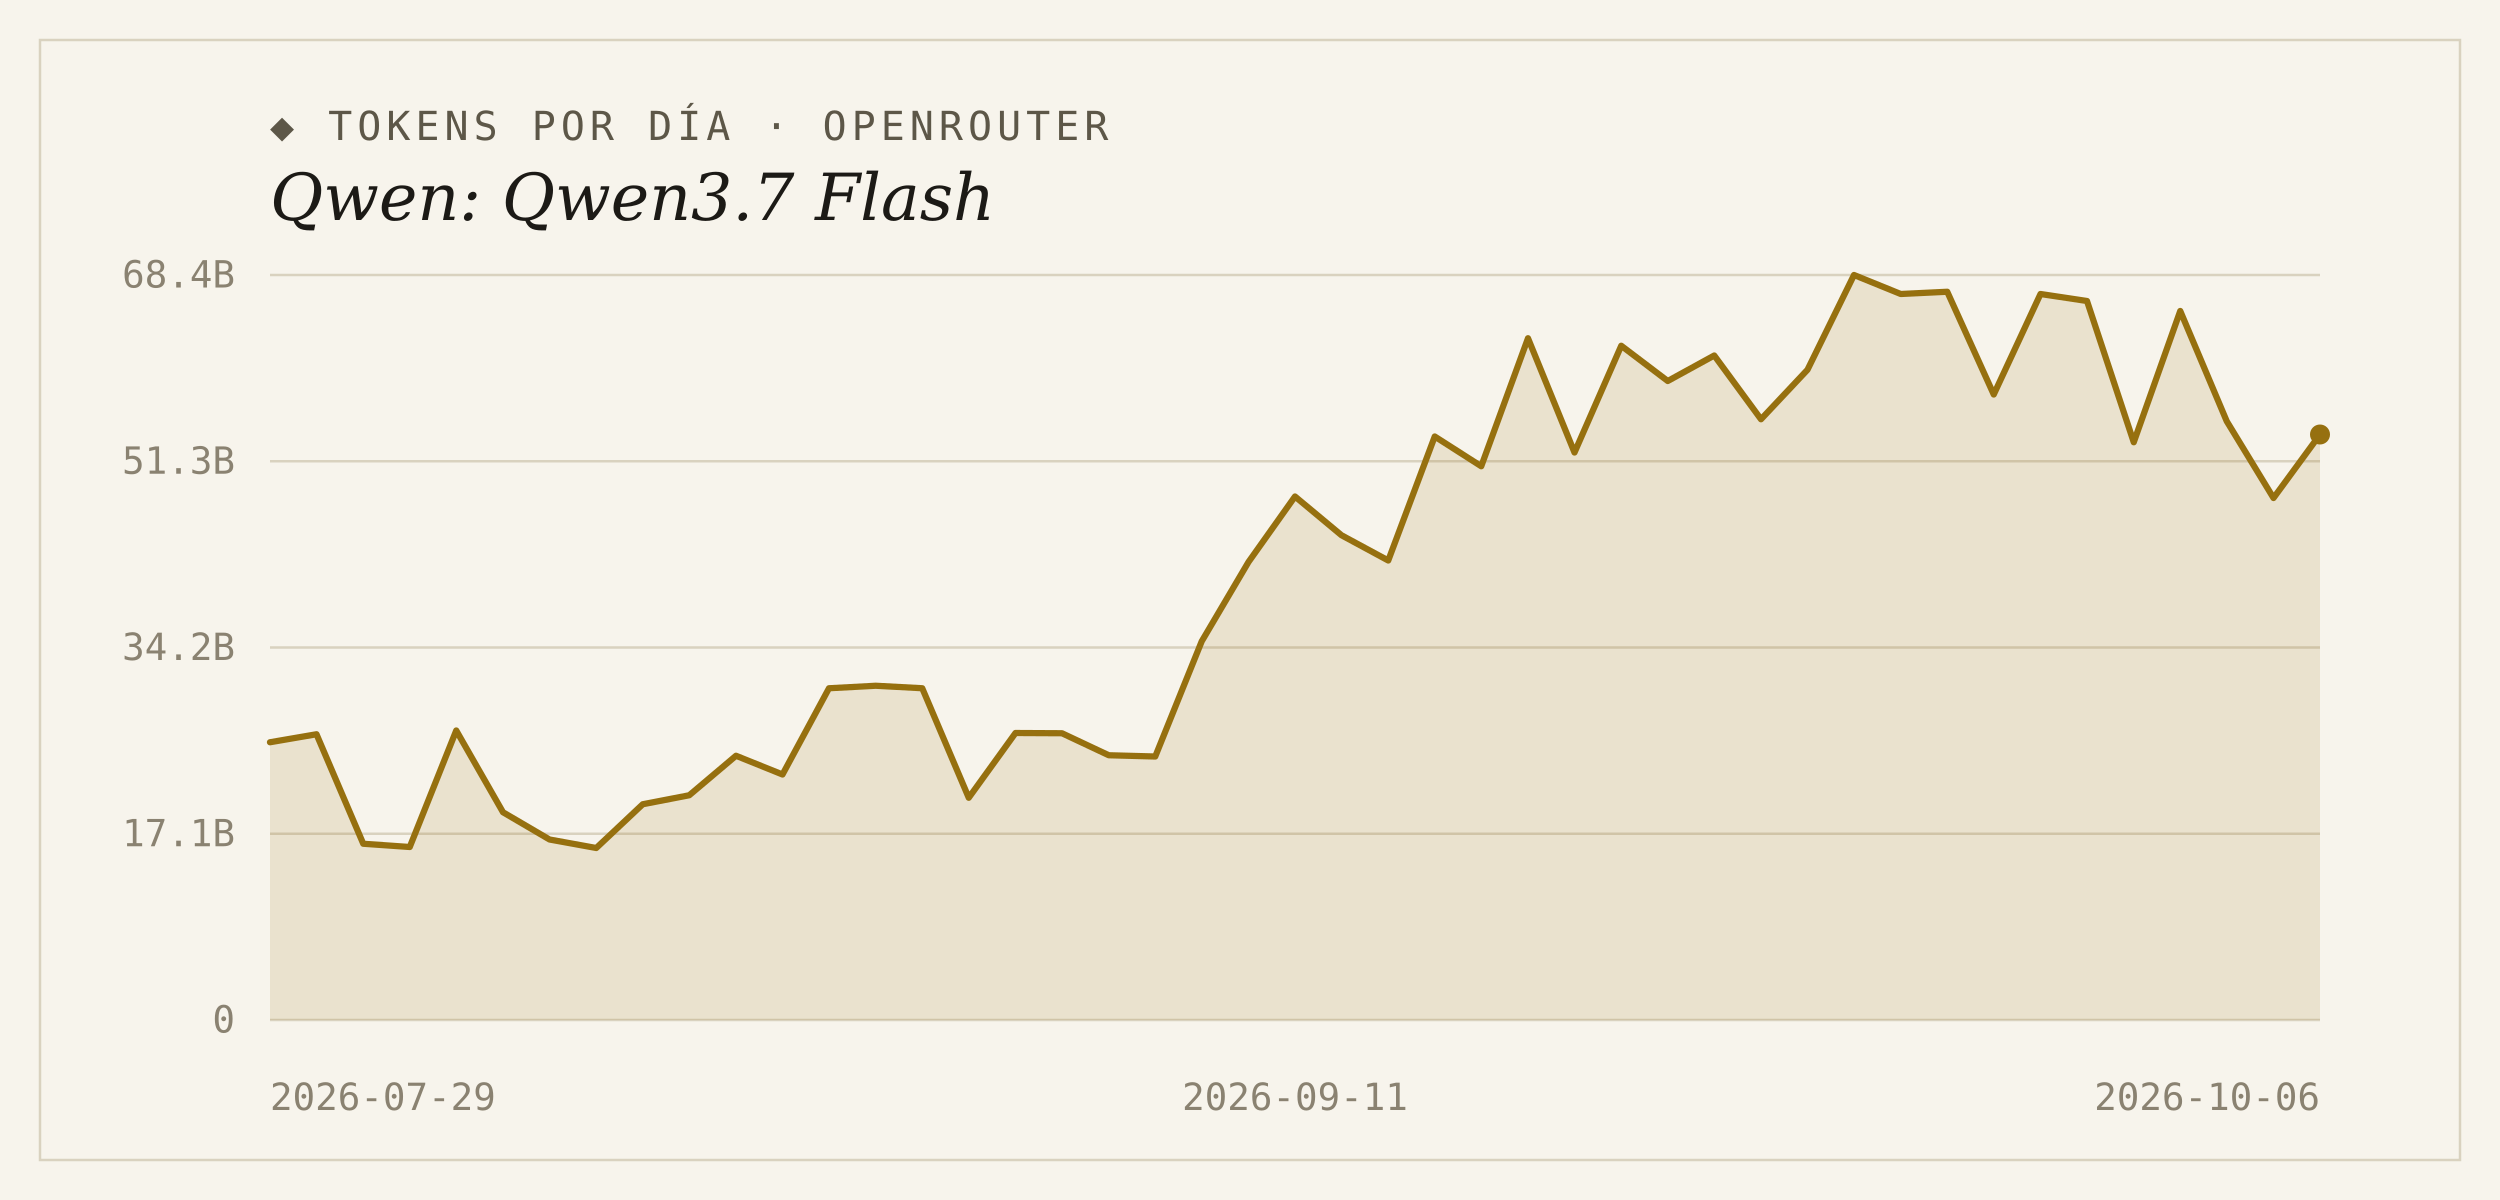
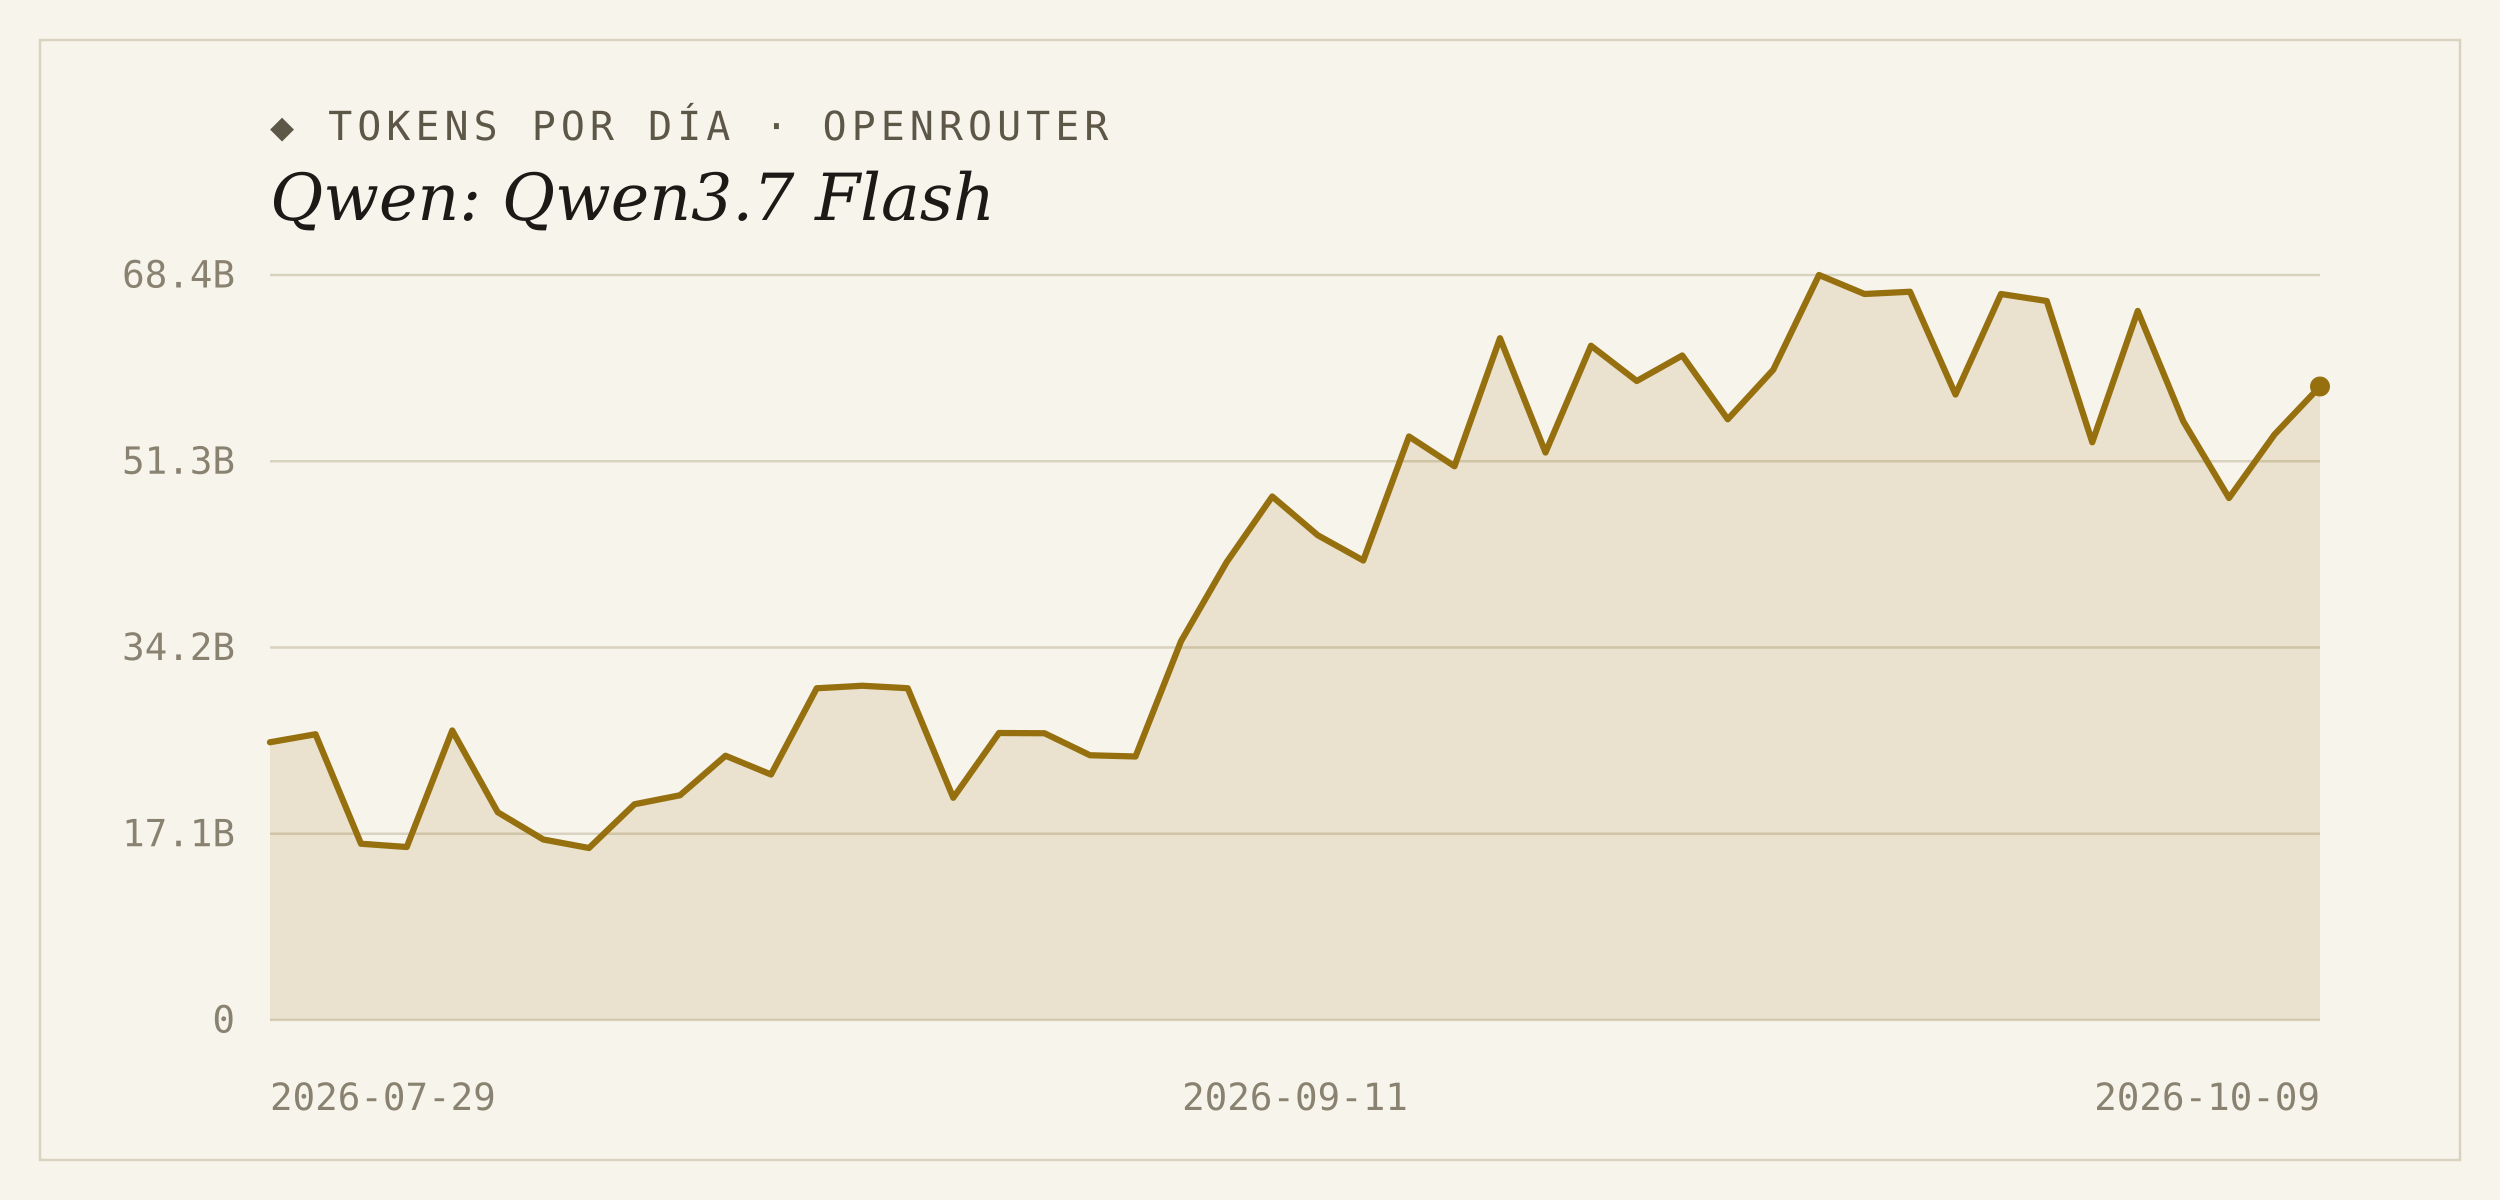
<svg xmlns="http://www.w3.org/2000/svg" width="1000" height="480" viewBox="0 0 1000 480">
  <rect width="1000" height="480" fill="#f7f4ec" />
  <rect x="16" y="16" width="968" height="448" fill="none" stroke="#d9d2bf" stroke-width="1" />
  <text x="108" y="56" font-family="'DejaVu Sans Mono', Consolas, monospace" font-size="16" letter-spacing="2" fill="#5d5748">◆ TOKENS POR DÍA · OPENROUTER</text>
  <text x="108" y="88" font-family="Georgia, 'DejaVu Serif', serif" font-size="26" font-style="italic" fill="#1c1a16">Qwen: Qwen3.7 Flash</text>
  <line x1="108" y1="408.0" x2="928" y2="408.0" stroke="#d9d2bf" stroke-width="1" />
  <text x="94" y="413" text-anchor="end" font-family="'DejaVu Sans Mono', Consolas, monospace" font-size="15" fill="#8a8271">0</text>
  <line x1="108" y1="333.5" x2="928" y2="333.5" stroke="#d9d2bf" stroke-width="1" />
  <text x="94" y="338.5" text-anchor="end" font-family="'DejaVu Sans Mono', Consolas, monospace" font-size="15" fill="#8a8271">17.1B</text>
  <line x1="108" y1="259.0" x2="928" y2="259.0" stroke="#d9d2bf" stroke-width="1" />
  <text x="94" y="264" text-anchor="end" font-family="'DejaVu Sans Mono', Consolas, monospace" font-size="15" fill="#8a8271">34.2B</text>
  <line x1="108" y1="184.5" x2="928" y2="184.5" stroke="#d9d2bf" stroke-width="1" />
  <text x="94" y="189.5" text-anchor="end" font-family="'DejaVu Sans Mono', Consolas, monospace" font-size="15" fill="#8a8271">51.3B</text>
  <line x1="108" y1="110.0" x2="928" y2="110.0" stroke="#d9d2bf" stroke-width="1" />
  <text x="94" y="115" text-anchor="end" font-family="'DejaVu Sans Mono', Consolas, monospace" font-size="15" fill="#8a8271">68.4B</text>
-   <path d="M 108,408.0 L 108.0,296.9 L 126.6,293.7 L 145.3,337.5 L 163.9,338.8 L 182.5,292.2 L 201.2,324.9 L 219.8,335.8 L 238.5,339.2 L 257.1,321.7 L 275.7,318.1 L 294.4,302.3 L 313.0,309.8 L 331.6,275.3 L 350.3,274.3 L 368.9,275.3 L 387.5,319.1 L 406.2,293.2 L 424.8,293.3 L 443.5,302.1 L 462.1,302.6 L 480.7,256.5 L 499.4,224.8 L 518.0,198.6 L 536.6,214.1 L 555.3,224.2 L 573.9,174.6 L 592.5,186.5 L 611.2,135.3 L 629.8,181.0 L 648.5,138.3 L 667.1,152.4 L 685.7,142.2 L 704.4,167.7 L 723.0,147.9 L 741.6,110.0 L 760.3,117.6 L 778.9,116.7 L 797.5,157.8 L 816.2,117.6 L 834.8,120.4 L 853.5,176.9 L 872.1,124.4 L 890.7,168.5 L 909.4,199.2 L 928.0,173.8 L 928.0,408.0 Z" fill="#96700f" fill-opacity="0.14" />
-   <polyline points="108.0,296.9 126.6,293.7 145.3,337.5 163.9,338.8 182.5,292.2 201.2,324.9 219.8,335.8 238.5,339.2 257.1,321.7 275.7,318.1 294.4,302.3 313.0,309.8 331.6,275.3 350.3,274.3 368.9,275.3 387.5,319.1 406.2,293.2 424.8,293.3 443.5,302.1 462.1,302.6 480.7,256.5 499.4,224.8 518.0,198.6 536.6,214.1 555.3,224.2 573.9,174.6 592.5,186.5 611.2,135.3 629.8,181.0 648.5,138.3 667.1,152.4 685.7,142.2 704.4,167.7 723.0,147.9 741.6,110.0 760.3,117.6 778.9,116.7 797.5,157.8 816.2,117.6 834.8,120.4 853.5,176.9 872.1,124.4 890.7,168.5 909.4,199.2 928.0,173.8" fill="none" stroke="#96700f" stroke-width="2.5" stroke-linejoin="round" stroke-linecap="round" />
-   <circle cx="928.0" cy="173.8" r="4" fill="#96700f" />
+   <path d="M 108,408.0 L 108.0,296.9 L 126.2,293.7 L 144.4,337.5 L 162.7,338.8 L 180.9,292.2 L 199.1,324.9 L 217.3,335.8 L 235.6,339.2 L 253.8,321.7 L 272.0,318.1 L 290.2,302.3 L 308.4,309.8 L 326.7,275.3 L 344.9,274.3 L 363.1,275.3 L 381.3,319.1 L 399.6,293.2 L 417.8,293.3 L 436.0,302.1 L 454.2,302.6 L 472.4,256.5 L 490.7,224.8 L 508.9,198.6 L 527.1,214.1 L 545.3,224.2 L 563.6,174.6 L 581.8,186.5 L 600.0,135.3 L 618.2,181.0 L 636.4,138.3 L 654.7,152.4 L 672.9,142.2 L 691.1,167.7 L 709.3,147.9 L 727.6,110.0 L 745.8,117.6 L 764.0,116.7 L 782.2,157.8 L 800.4,117.6 L 818.7,120.4 L 836.9,176.9 L 855.1,124.4 L 873.3,168.5 L 891.6,199.2 L 909.8,173.8 L 928.0,154.6 L 928.0,408.0 Z" fill="#96700f" fill-opacity="0.14" />
+   <polyline points="108.0,296.9 126.2,293.7 144.4,337.5 162.7,338.8 180.9,292.2 199.1,324.9 217.3,335.8 235.6,339.2 253.8,321.7 272.0,318.1 290.2,302.3 308.4,309.8 326.7,275.3 344.9,274.3 363.1,275.3 381.3,319.1 399.6,293.2 417.8,293.3 436.0,302.1 454.2,302.6 472.4,256.5 490.7,224.8 508.9,198.6 527.1,214.1 545.3,224.2 563.6,174.6 581.8,186.5 600.0,135.3 618.2,181.0 636.4,138.3 654.7,152.4 672.9,142.2 691.1,167.7 709.3,147.9 727.6,110.0 745.8,117.6 764.0,116.7 782.2,157.8 800.4,117.6 818.7,120.4 836.9,176.9 855.1,124.4 873.3,168.5 891.6,199.2 909.8,173.8 928.0,154.6" fill="none" stroke="#96700f" stroke-width="2.5" stroke-linejoin="round" stroke-linecap="round" />
+   <circle cx="928.0" cy="154.6" r="4" fill="#96700f" />
  <text x="108" y="444" text-anchor="start" font-family="'DejaVu Sans Mono', Consolas, monospace" font-size="15" fill="#8a8271">2026-07-29</text>
  <text x="518" y="444" text-anchor="middle" font-family="'DejaVu Sans Mono', Consolas, monospace" font-size="15" fill="#8a8271">2026-09-11</text>
-   <text x="928" y="444" text-anchor="end" font-family="'DejaVu Sans Mono', Consolas, monospace" font-size="15" fill="#8a8271">2026-10-06</text>
+   <text x="928" y="444" text-anchor="end" font-family="'DejaVu Sans Mono', Consolas, monospace" font-size="15" fill="#8a8271">2026-10-09</text>
</svg>
